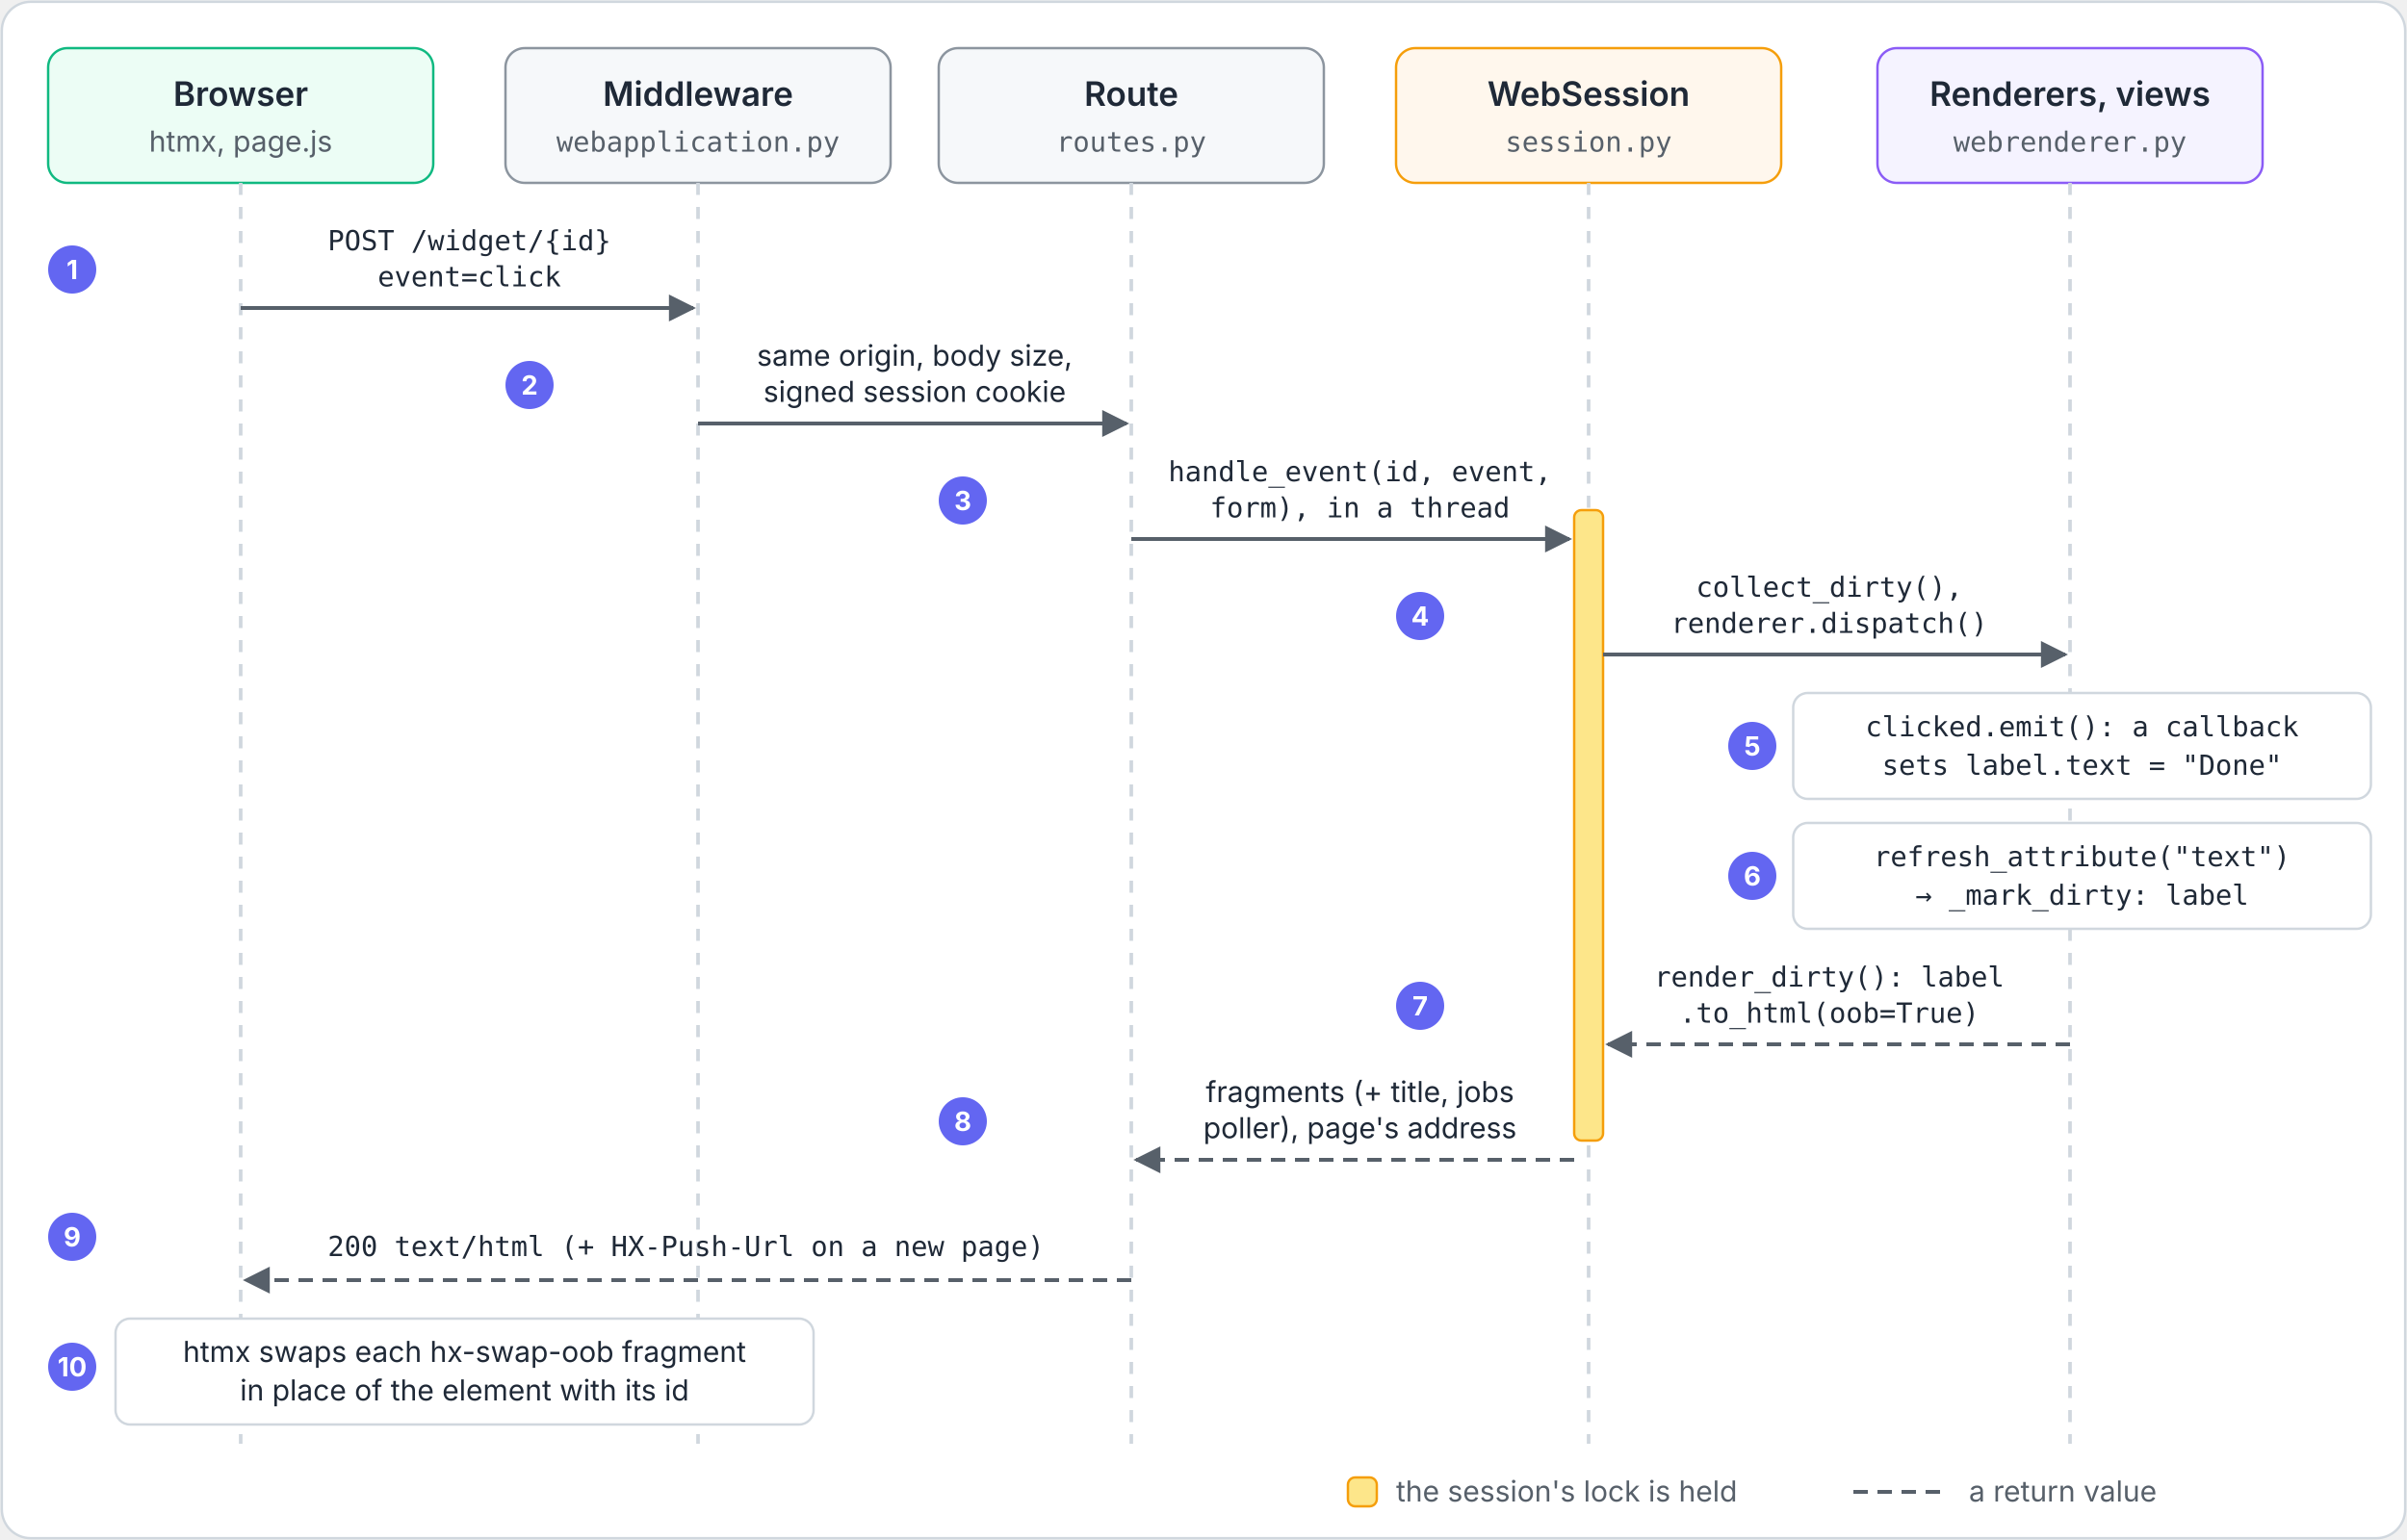
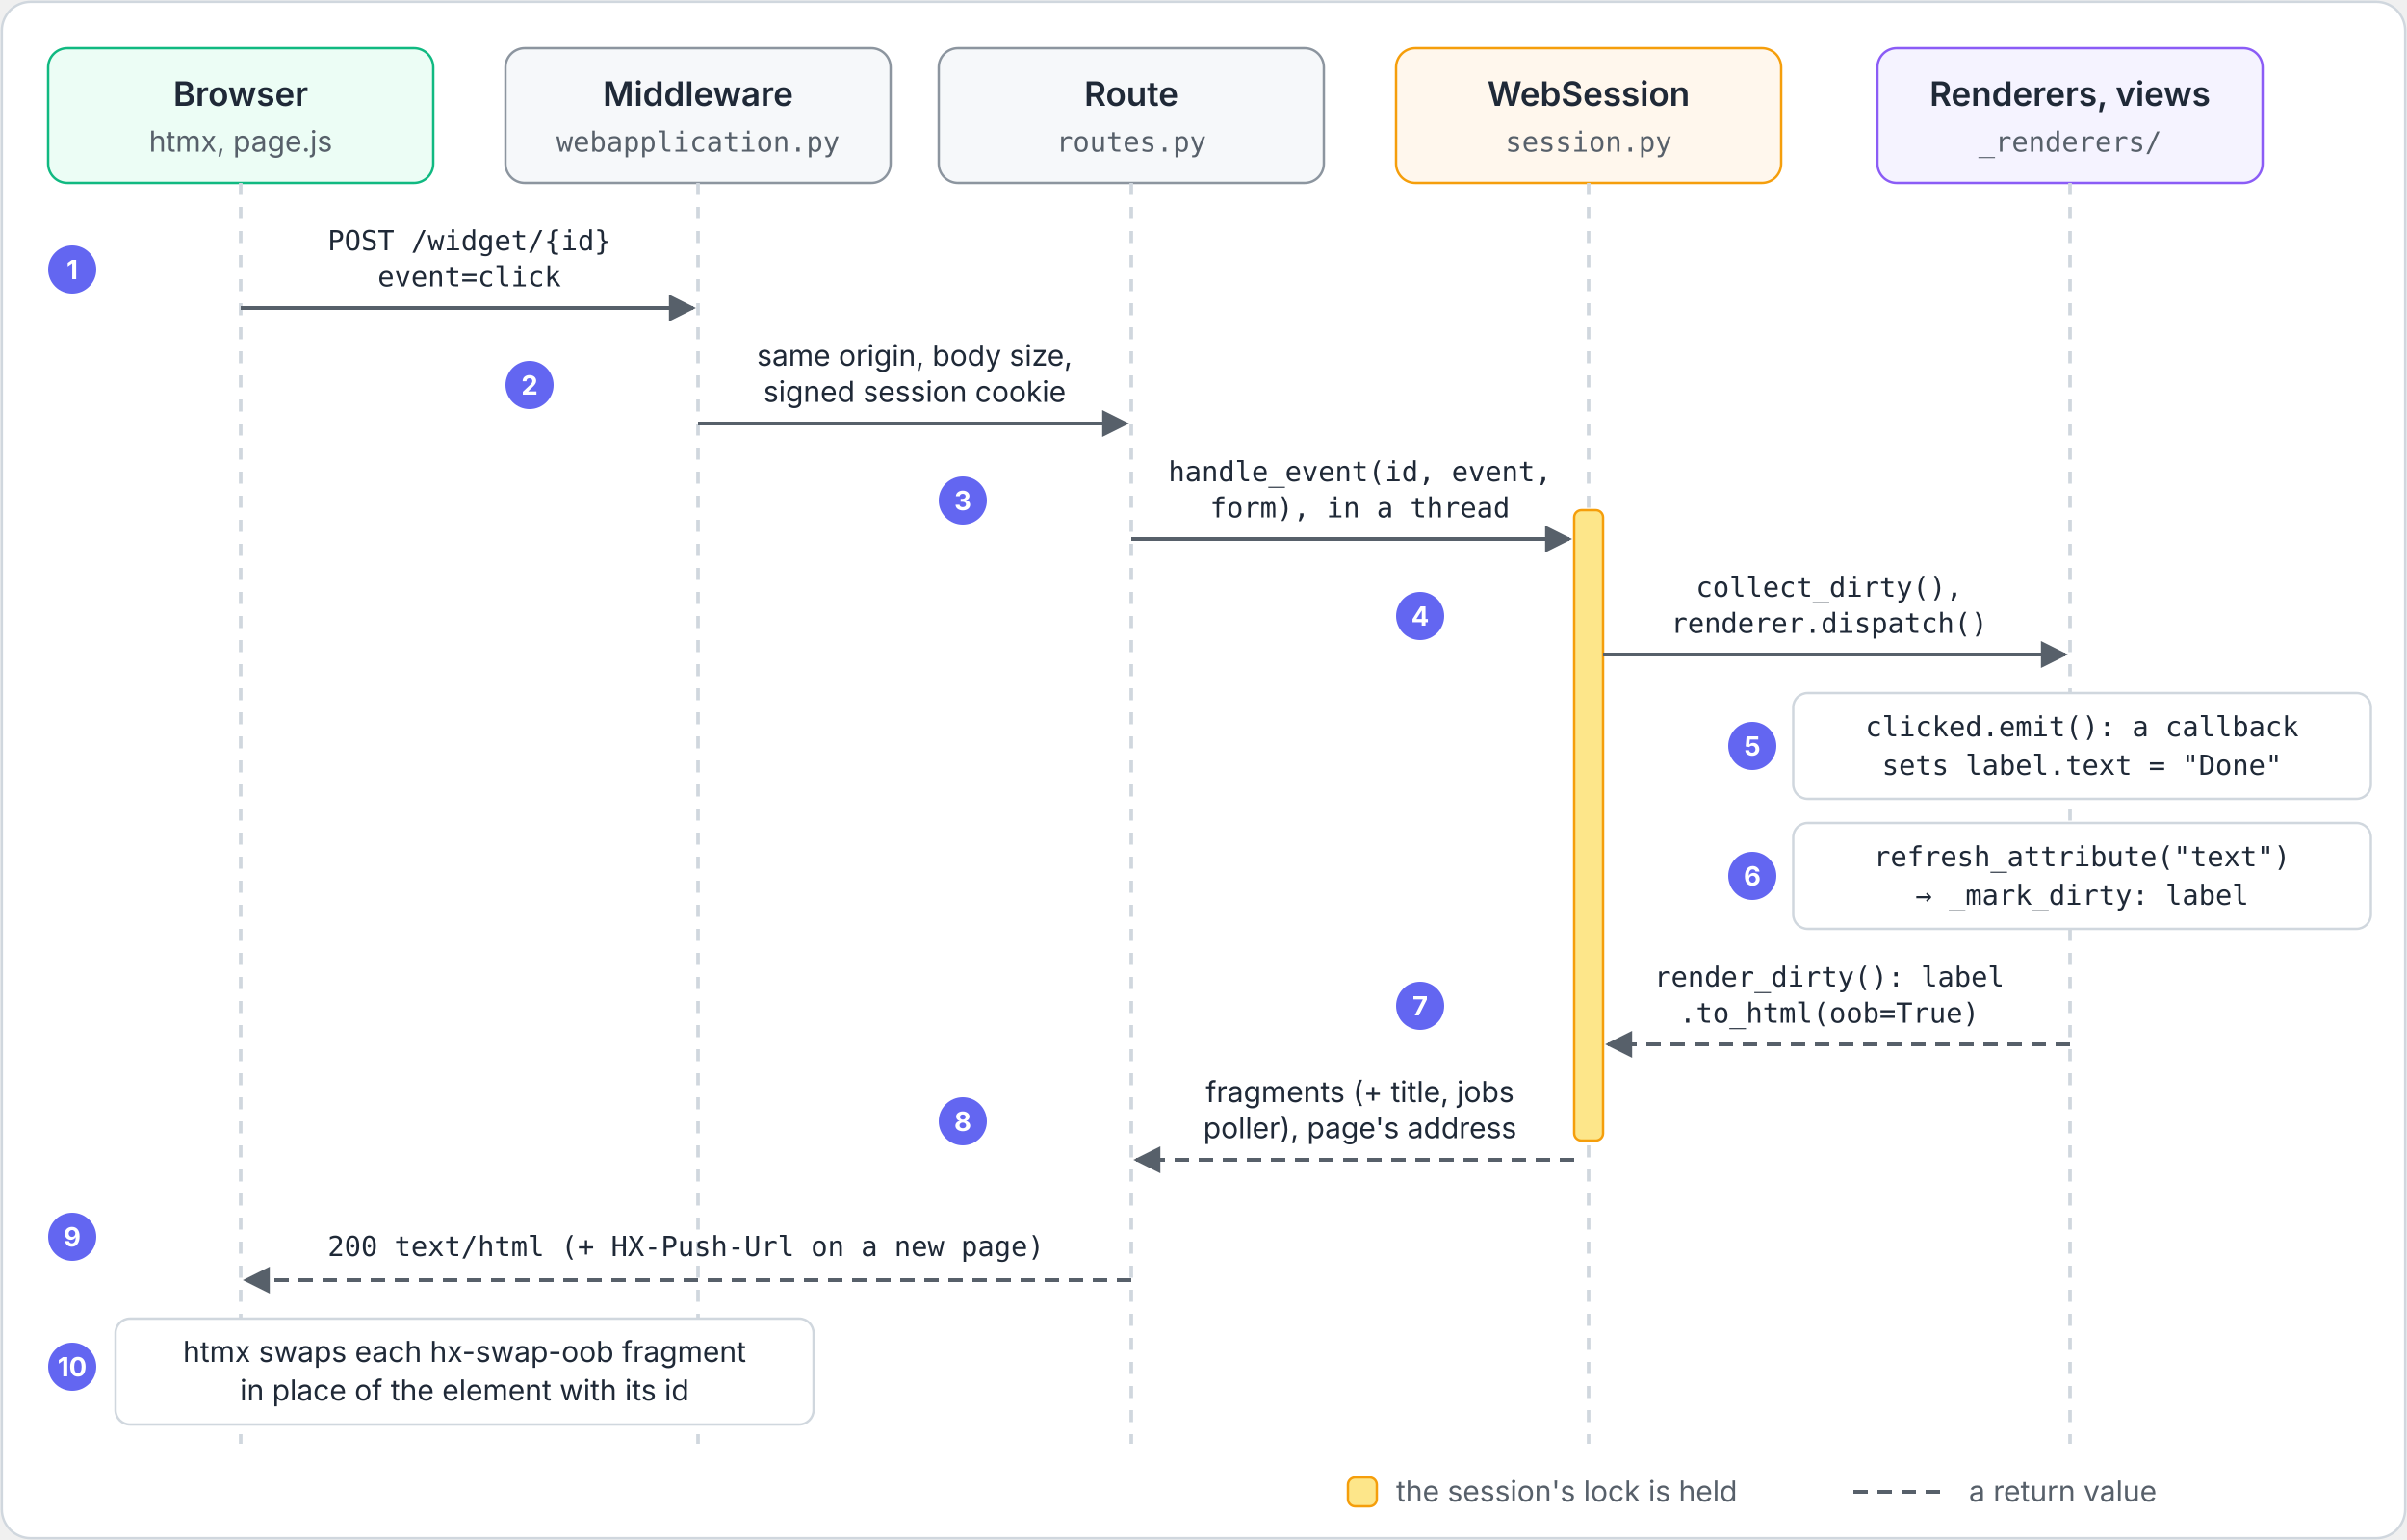
<svg xmlns="http://www.w3.org/2000/svg" viewBox="0 0 1000 640" width="1000" height="640" role="img" aria-labelledby="title desc">
  <defs>
    <marker id="arrow" viewBox="0 0 10 10" refX="9" refY="5" markerWidth="7" markerHeight="7" orient="auto-start-reverse">
      <path d="M0,0 L10,5 L0,10 z" class="head" />
    </marker>
    <style>
      .card { fill: #ffffff; stroke: #d0d7de; }
      text { font-family: system-ui, -apple-system, "Segoe UI", sans-serif; fill: #1f2937; font-size: 12px; }
      .muted { fill: #57606a; }
      .mono { font-family: ui-monospace, "SFMono-Regular", Menlo, Consolas, monospace; font-size: 11.5px; }
      .title { font-size: 14px; font-weight: 600; }
      .step { font-size: 11px; font-weight: 700; fill: #ffffff; }
      .dot { fill: #6366f1; }
      .browser { fill: #ecfdf5; stroke: #10b981; }
      .server { fill: #f6f8fa; stroke: #8c959f; }
      .session { fill: #fff7ed; stroke: #f59e0b; }
      .renderer { fill: #f5f3ff; stroke: #8b5cf6; }
      .note { fill: #ffffff; stroke: #d0d7de; }
      .lock { fill: #fde68a; stroke: #f59e0b; }
      .lifeline { stroke: #d0d7de; stroke-width: 1.5; stroke-dasharray: 5 5; }
      .line { stroke: #57606a; stroke-width: 1.6; fill: none; }
      .reply { stroke: #57606a; stroke-width: 1.6; fill: none; stroke-dasharray: 6 4; }
      .head { fill: #57606a; }
      @media (prefers-color-scheme: dark) {
        .card { fill: #161b22; stroke: #30363d; }
        text { fill: #e6edf3; }
        .muted { fill: #9198a1; }
        .step { fill: #ffffff; }
        .dot { fill: #6366f1; }
        .browser { fill: #052e1f; stroke: #34d399; }
        .server { fill: #21262d; stroke: #6e7681; }
        .session { fill: #3b2a10; stroke: #f59e0b; }
        .renderer { fill: #2e1065; stroke: #a78bfa; }
        .note { fill: #0d1117; stroke: #30363d; }
        .lock { fill: #78350f; stroke: #f59e0b; }
        .lifeline { stroke: #30363d; }
        .line, .reply { stroke: #9198a1; }
        .head { fill: #9198a1; }
      }
    </style>
  </defs>
  <rect class="card" x="0.75" y="0.75" width="998.5" height="638.5" rx="12" />
  <rect class="browser" x="20" y="20" width="160" height="56" rx="8" />
  <text class="title" x="100" y="44" text-anchor="middle">Browser</text>
  <text class="muted" x="100" y="63" text-anchor="middle">htmx, page.js</text>
  <rect class="server" x="210" y="20" width="160" height="56" rx="8" />
  <text class="title" x="290" y="44" text-anchor="middle">Middleware</text>
  <text class="muted mono" x="290" y="63" text-anchor="middle">webapplication.py</text>
  <rect class="server" x="390" y="20" width="160" height="56" rx="8" />
  <text class="title" x="470" y="44" text-anchor="middle">Route</text>
  <text class="muted mono" x="470" y="63" text-anchor="middle">routes.py</text>
  <rect class="session" x="580" y="20" width="160" height="56" rx="8" />
  <text class="title" x="660" y="44" text-anchor="middle">WebSession</text>
  <text class="muted mono" x="660" y="63" text-anchor="middle">session.py</text>
  <rect class="renderer" x="780" y="20" width="160" height="56" rx="8" />
  <text class="title" x="860" y="44" text-anchor="middle">Renderers, views</text>
-   <text class="muted mono" x="860" y="63" text-anchor="middle">webrenderer.py</text>
+   <text class="muted mono" x="860" y="63" text-anchor="middle">_renderers/</text>
  <line class="lifeline" x1="100" y1="76" x2="100" y2="600" />
  <line class="lifeline" x1="290" y1="76" x2="290" y2="600" />
  <line class="lifeline" x1="470" y1="76" x2="470" y2="600" />
  <line class="lifeline" x1="660" y1="76" x2="660" y2="600" />
  <line class="lifeline" x1="860" y1="76" x2="860" y2="600" />
  <rect class="lock" x="654" y="212" width="12" height="262" rx="3" />
  <circle class="dot" cx="30" cy="112" r="10" />
  <text class="step" x="30" y="116" text-anchor="middle">1</text>
  <text class="mono" x="195" y="104" text-anchor="middle">POST /widget/{id}</text>
  <text class="mono" x="195" y="119" text-anchor="middle">event=click</text>
  <line class="line" x1="100" y1="128" x2="288" y2="128" marker-end="url(#arrow)" />
  <circle class="dot" cx="220" cy="160" r="10" />
  <text class="step" x="220" y="164" text-anchor="middle">2</text>
  <text x="380" y="152" text-anchor="middle">same origin, body size,</text>
  <text x="380" y="167" text-anchor="middle">signed session cookie</text>
  <line class="line" x1="290" y1="176" x2="468" y2="176" marker-end="url(#arrow)" />
  <circle class="dot" cx="400" cy="208" r="10" />
  <text class="step" x="400" y="212" text-anchor="middle">3</text>
  <text class="mono" x="565" y="200" text-anchor="middle">handle_event(id, event,</text>
  <text class="mono" x="565" y="215" text-anchor="middle">form), in a thread</text>
  <line class="line" x1="470" y1="224" x2="652" y2="224" marker-end="url(#arrow)" />
  <circle class="dot" cx="590" cy="256" r="10" />
  <text class="step" x="590" y="260" text-anchor="middle">4</text>
  <text class="mono" x="760" y="248" text-anchor="middle">collect_dirty(),</text>
  <text class="mono" x="760" y="263" text-anchor="middle">renderer.dispatch()</text>
  <line class="line" x1="666" y1="272" x2="858" y2="272" marker-end="url(#arrow)" />
  <circle class="dot" cx="728" cy="310" r="10" />
  <text class="step" x="728" y="314" text-anchor="middle">5</text>
  <rect class="note" x="745" y="288" width="240" height="44" rx="6" />
  <text class="mono" x="865" y="306" text-anchor="middle">clicked.emit(): a callback</text>
  <text class="mono" x="865" y="322" text-anchor="middle">sets label.text = "Done"</text>
  <circle class="dot" cx="728" cy="364" r="10" />
  <text class="step" x="728" y="368" text-anchor="middle">6</text>
  <rect class="note" x="745" y="342" width="240" height="44" rx="6" />
  <text class="mono" x="865" y="360" text-anchor="middle">refresh_attribute("text")</text>
  <text class="mono" x="865" y="376" text-anchor="middle">→ _mark_dirty: label</text>
  <circle class="dot" cx="590" cy="418" r="10" />
  <text class="step" x="590" y="422" text-anchor="middle">7</text>
  <text class="mono" x="760" y="410" text-anchor="middle">render_dirty(): label</text>
  <text class="mono" x="760" y="425" text-anchor="middle">.to_html(oob=True)</text>
  <line class="reply" x1="860" y1="434" x2="668" y2="434" marker-end="url(#arrow)" />
  <circle class="dot" cx="400" cy="466" r="10" />
  <text class="step" x="400" y="470" text-anchor="middle">8</text>
  <text x="565" y="458" text-anchor="middle">fragments (+ title, jobs</text>
  <text x="565" y="473" text-anchor="middle">poller), page's address</text>
  <line class="reply" x1="654" y1="482" x2="472" y2="482" marker-end="url(#arrow)" />
  <circle class="dot" cx="30" cy="514" r="10" />
  <text class="step" x="30" y="518" text-anchor="middle">9</text>
  <text class="mono" x="285" y="522" text-anchor="middle">200 text/html (+ HX-Push-Url on a new page)</text>
  <line class="reply" x1="470" y1="532" x2="102" y2="532" marker-end="url(#arrow)" />
  <circle class="dot" cx="30" cy="568" r="10" />
  <text class="step" x="30" y="572" text-anchor="middle">10</text>
  <rect class="note" x="48" y="548" width="290" height="44" rx="6" />
  <text x="193" y="566" text-anchor="middle">htmx swaps each hx-swap-oob fragment</text>
  <text x="193" y="582" text-anchor="middle">in place of the element with its id</text>
  <rect class="lock" x="560" y="614" width="12" height="12" rx="3" />
  <text class="muted" x="580" y="624">the session's lock is held</text>
  <line class="reply" x1="770" y1="620" x2="810" y2="620" />
  <text class="muted" x="818" y="624">a return value</text>
</svg>
